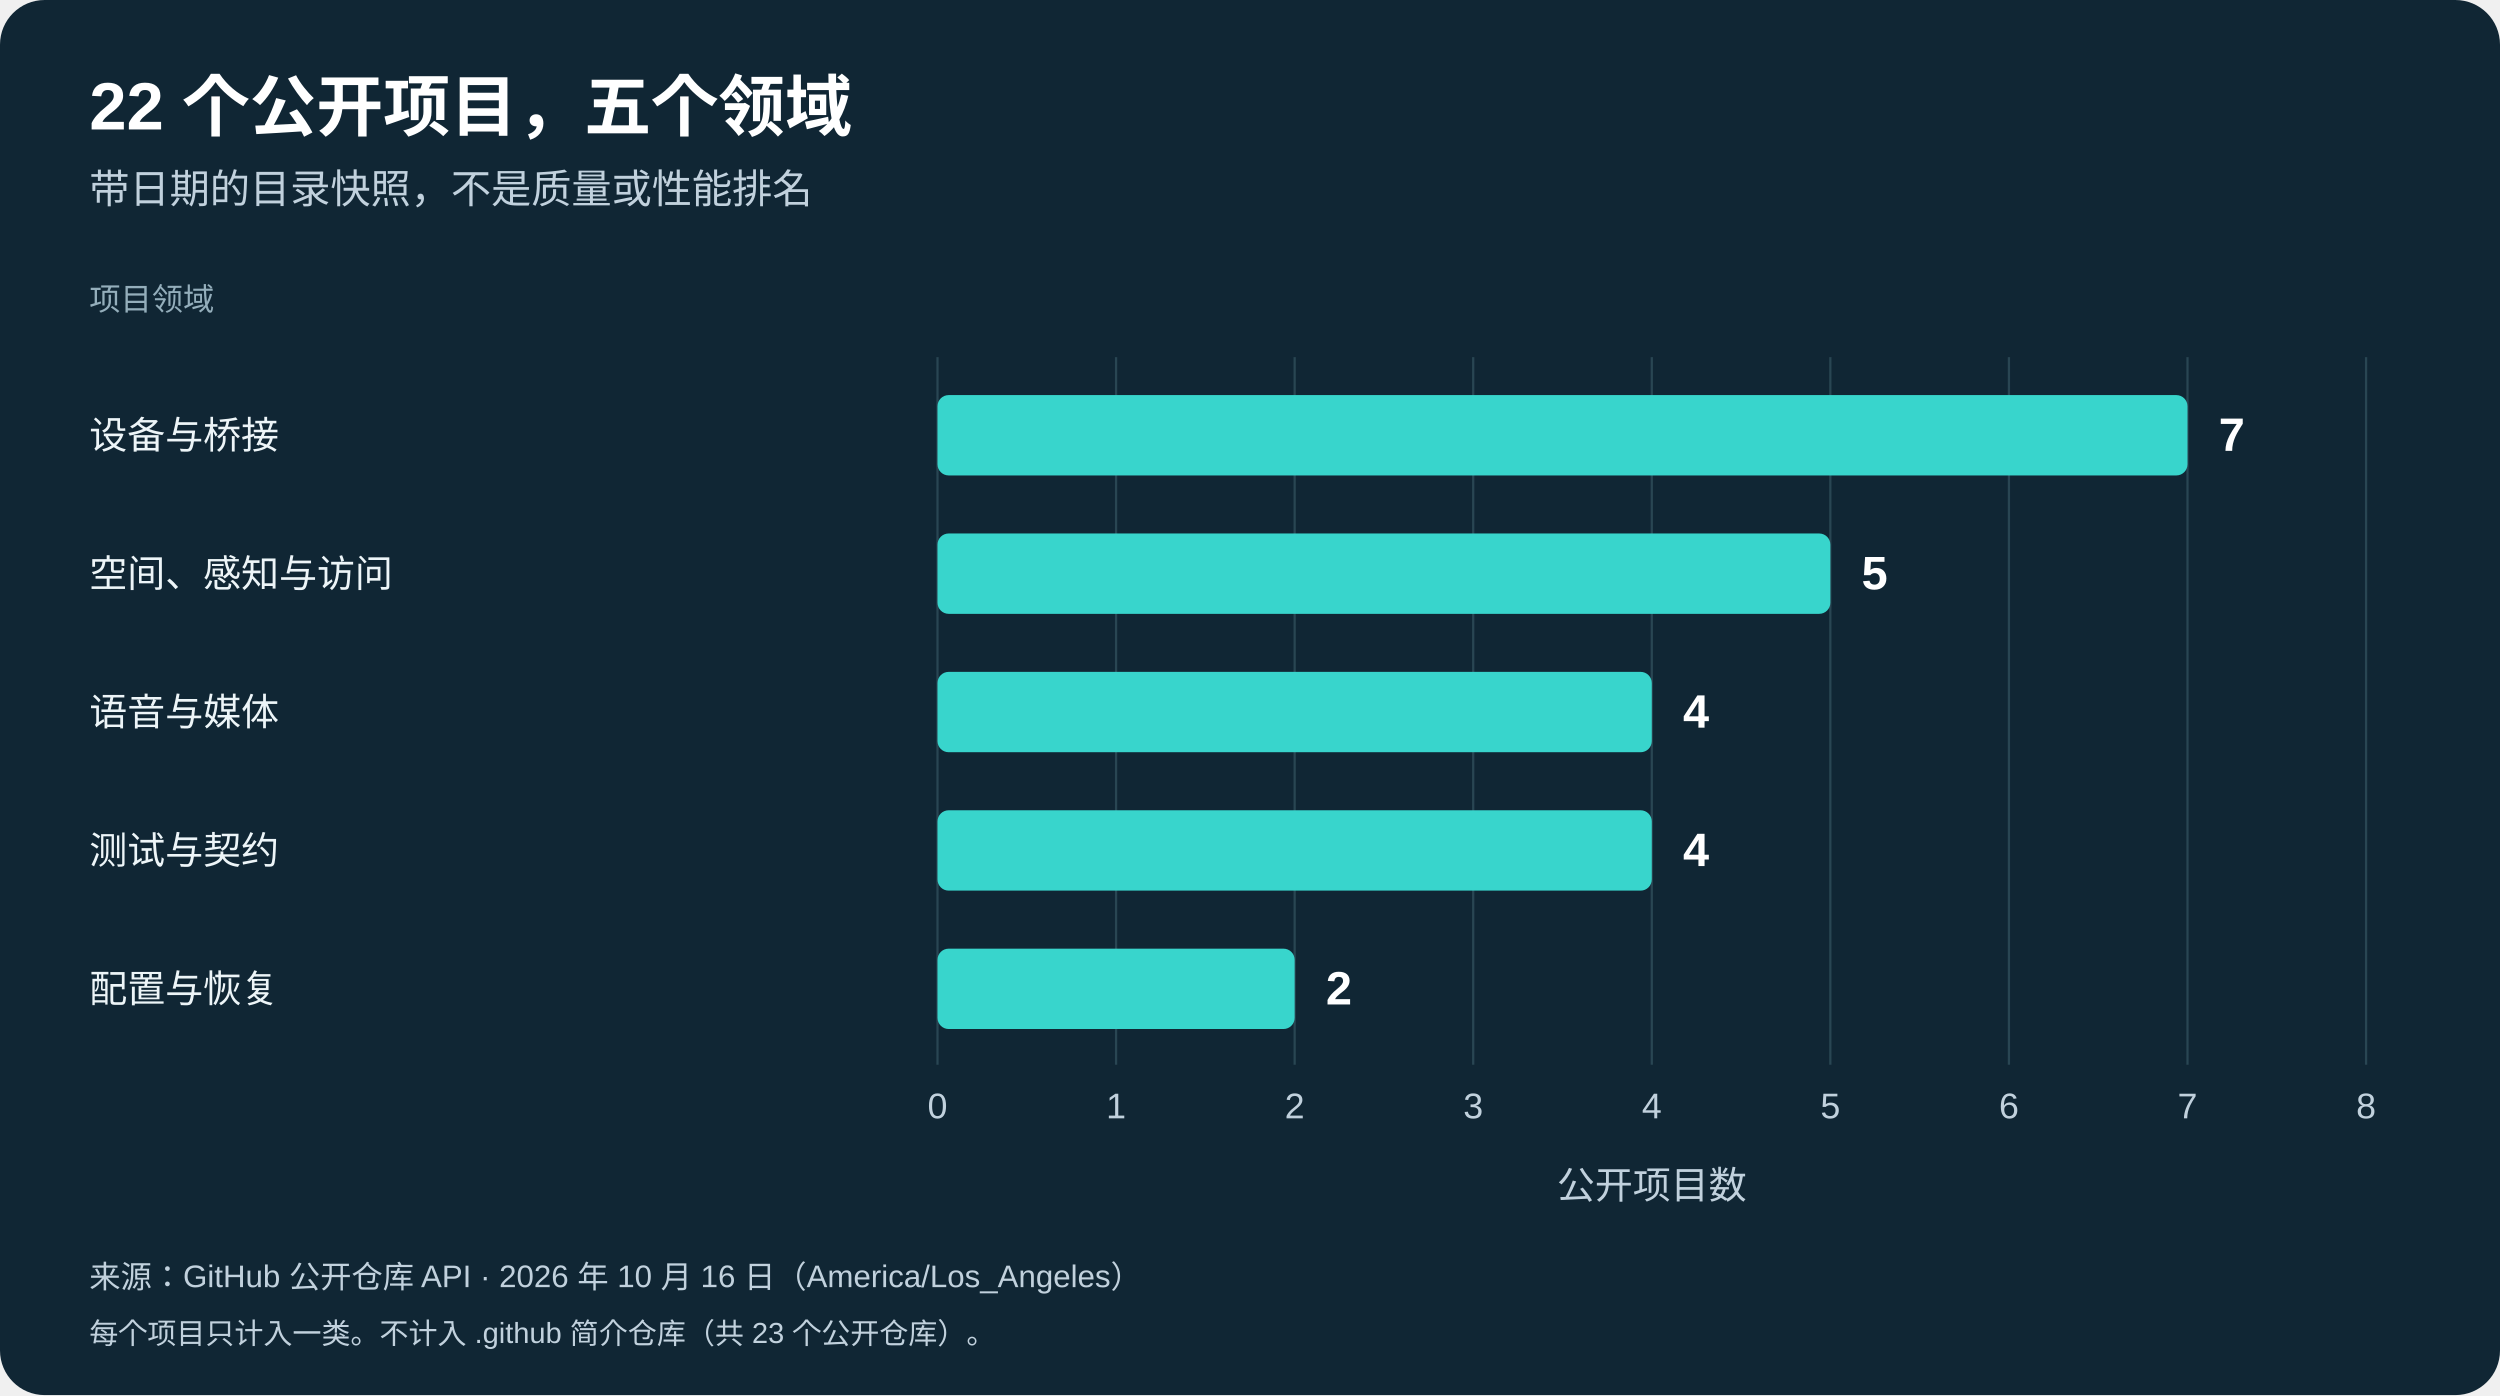
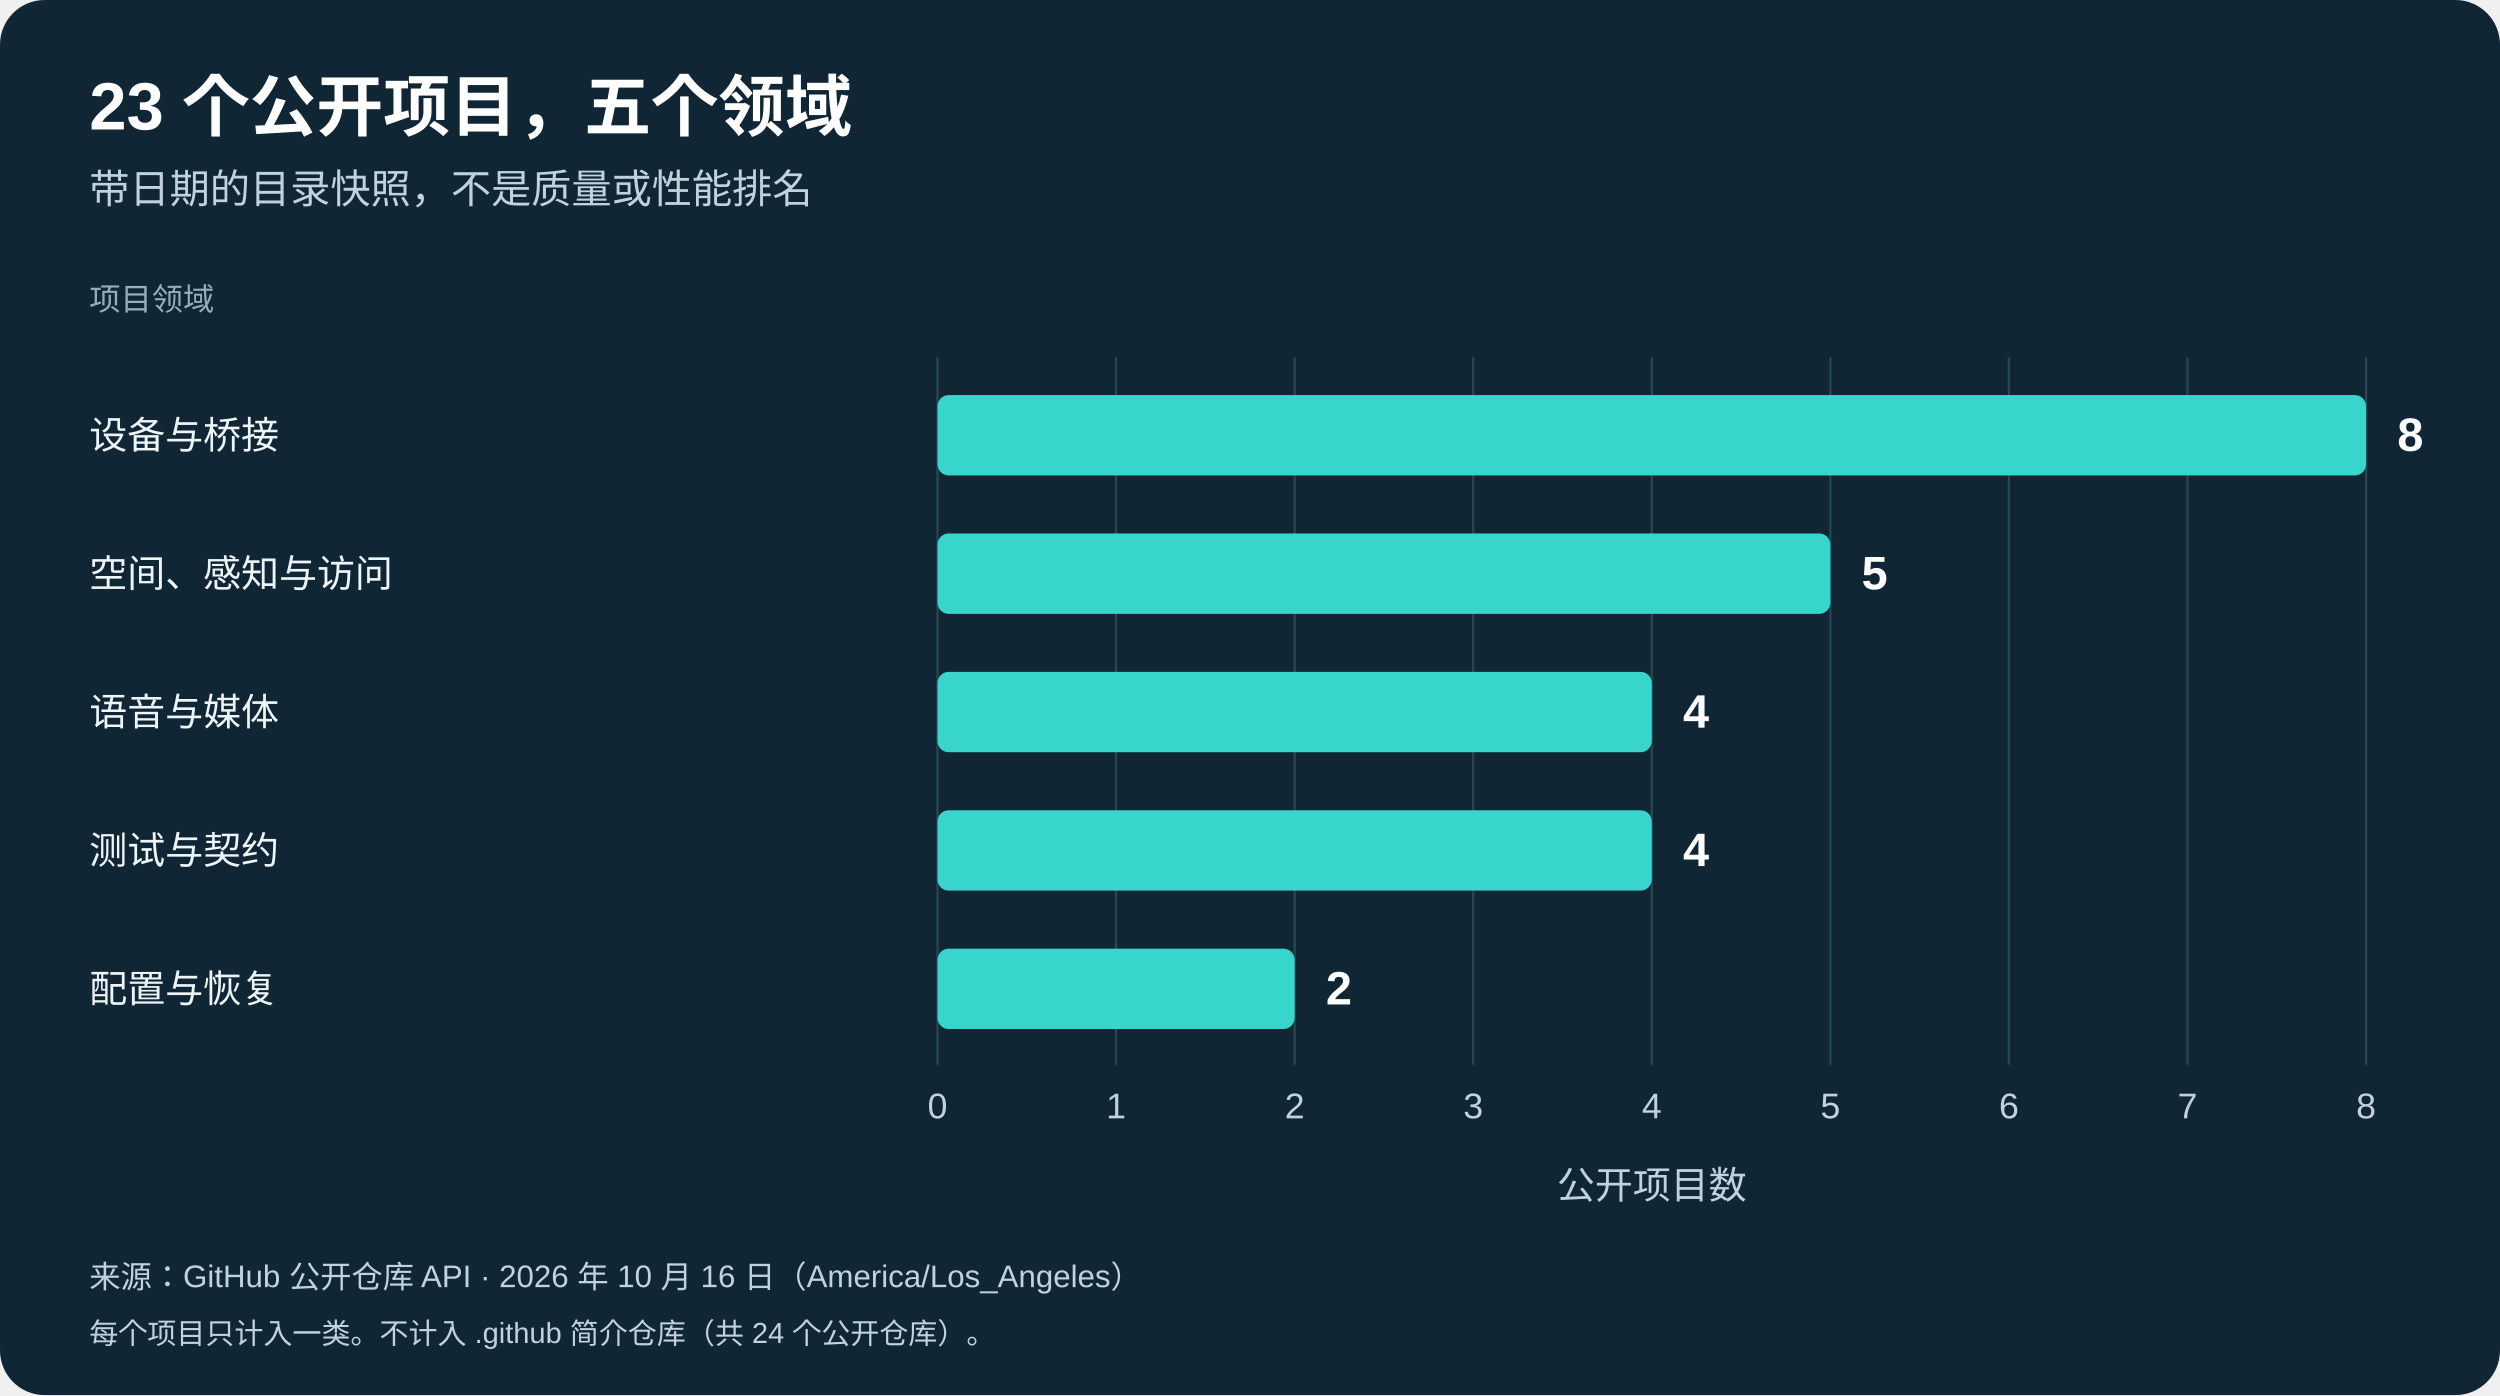
<svg xmlns="http://www.w3.org/2000/svg" width="1120" height="625" viewBox="0 0 1120 625" role="img" aria-labelledby="title desc" lang="zh-Hans">
  <rect width="1120" height="625" rx="20" fill="#102634" />
  <g font-family="Arial, Helvetica, sans-serif">
-     <text x="40" y="58" font-size="30" fill="#ffffff" font-weight="700" text-anchor="start">22 个公开项目，五个领域</text>
+     <text x="40" y="58" font-size="30" fill="#ffffff" font-weight="700" text-anchor="start">23 个公开项目，五个领域</text>
    <text x="40" y="91" font-size="18" fill="#c1d1dd" font-weight="400" text-anchor="start">带日期的目录快照，不是质量或性能排名</text>
    <text x="40" y="139" font-size="14" fill="#94aebb" font-weight="400" text-anchor="start">项目领域</text>
    <line x1="420" y1="160" x2="420" y2="477" stroke="#294653" />
    <text x="420" y="501" font-size="16" fill="#c1d1dd" font-weight="400" text-anchor="middle">0</text>
    <line x1="500" y1="160" x2="500" y2="477" stroke="#294653" />
    <text x="500" y="501" font-size="16" fill="#c1d1dd" font-weight="400" text-anchor="middle">1</text>
    <line x1="580" y1="160" x2="580" y2="477" stroke="#294653" />
    <text x="580" y="501" font-size="16" fill="#c1d1dd" font-weight="400" text-anchor="middle">2</text>
    <line x1="660" y1="160" x2="660" y2="477" stroke="#294653" />
    <text x="660" y="501" font-size="16" fill="#c1d1dd" font-weight="400" text-anchor="middle">3</text>
    <line x1="740" y1="160" x2="740" y2="477" stroke="#294653" />
    <text x="740" y="501" font-size="16" fill="#c1d1dd" font-weight="400" text-anchor="middle">4</text>
    <line x1="820" y1="160" x2="820" y2="477" stroke="#294653" />
    <text x="820" y="501" font-size="16" fill="#c1d1dd" font-weight="400" text-anchor="middle">5</text>
    <line x1="900" y1="160" x2="900" y2="477" stroke="#294653" />
    <text x="900" y="501" font-size="16" fill="#c1d1dd" font-weight="400" text-anchor="middle">6</text>
    <line x1="980" y1="160" x2="980" y2="477" stroke="#294653" />
    <text x="980" y="501" font-size="16" fill="#c1d1dd" font-weight="400" text-anchor="middle">7</text>
    <line x1="1060" y1="160" x2="1060" y2="477" stroke="#294653" />
    <text x="1060" y="501" font-size="16" fill="#c1d1dd" font-weight="400" text-anchor="middle">8</text>
    <text x="40" y="201" font-size="17" fill="#edf5f8" font-weight="400" text-anchor="start">设备与桥接</text>
-     <rect x="420" y="177" width="560" height="36" rx="5" fill="#38d5cc" />
-     <text x="994" y="202" font-size="21" fill="#ffffff" font-weight="700" text-anchor="start">7</text>
+     <rect x="420" y="177" width="640" height="36" rx="5" fill="#38d5cc" />
+     <text x="1074" y="202" font-size="21" fill="#ffffff" font-weight="700" text-anchor="start">8</text>
    <text x="40" y="263" font-size="17" fill="#edf5f8" font-weight="400" text-anchor="start">空间、感知与访问</text>
    <rect x="420" y="239" width="400" height="36" rx="5" fill="#38d5cc" />
    <text x="834" y="264" font-size="21" fill="#ffffff" font-weight="700" text-anchor="start">5</text>
    <text x="40" y="325" font-size="17" fill="#edf5f8" font-weight="400" text-anchor="start">语音与媒体</text>
    <rect x="420" y="301" width="320" height="36" rx="5" fill="#38d5cc" />
    <text x="754" y="326" font-size="21" fill="#ffffff" font-weight="700" text-anchor="start">4</text>
    <text x="40" y="387" font-size="17" fill="#edf5f8" font-weight="400" text-anchor="start">测试与契约</text>
    <rect x="420" y="363" width="320" height="36" rx="5" fill="#38d5cc" />
    <text x="754" y="388" font-size="21" fill="#ffffff" font-weight="700" text-anchor="start">4</text>
    <text x="40" y="449" font-size="17" fill="#edf5f8" font-weight="400" text-anchor="start">配置与恢复</text>
    <rect x="420" y="425" width="160" height="36" rx="5" fill="#38d5cc" />
    <text x="594" y="450" font-size="21" fill="#ffffff" font-weight="700" text-anchor="start">2</text>
    <text x="740" y="537" font-size="17" fill="#c1d1dd" font-weight="400" text-anchor="middle">公开项目数</text>
    <text x="40" y="577" font-size="14" fill="#c1d1dd" font-weight="400" text-anchor="start">来源：GitHub 公开仓库 API · 2026 年 10 月 16 日（America/Los_Angeles）</text>
-     <text x="40" y="602" font-size="13" fill="#c1d1dd" font-weight="400" text-anchor="start">每个项目只计入一类。不计入 .github 简介仓库（共 23 个公开仓库）。</text>
+     <text x="40" y="602" font-size="13" fill="#c1d1dd" font-weight="400" text-anchor="start">每个项目只计入一类。不计入 .github 简介仓库（共 24 个公开仓库）。</text>
  </g>
</svg>
